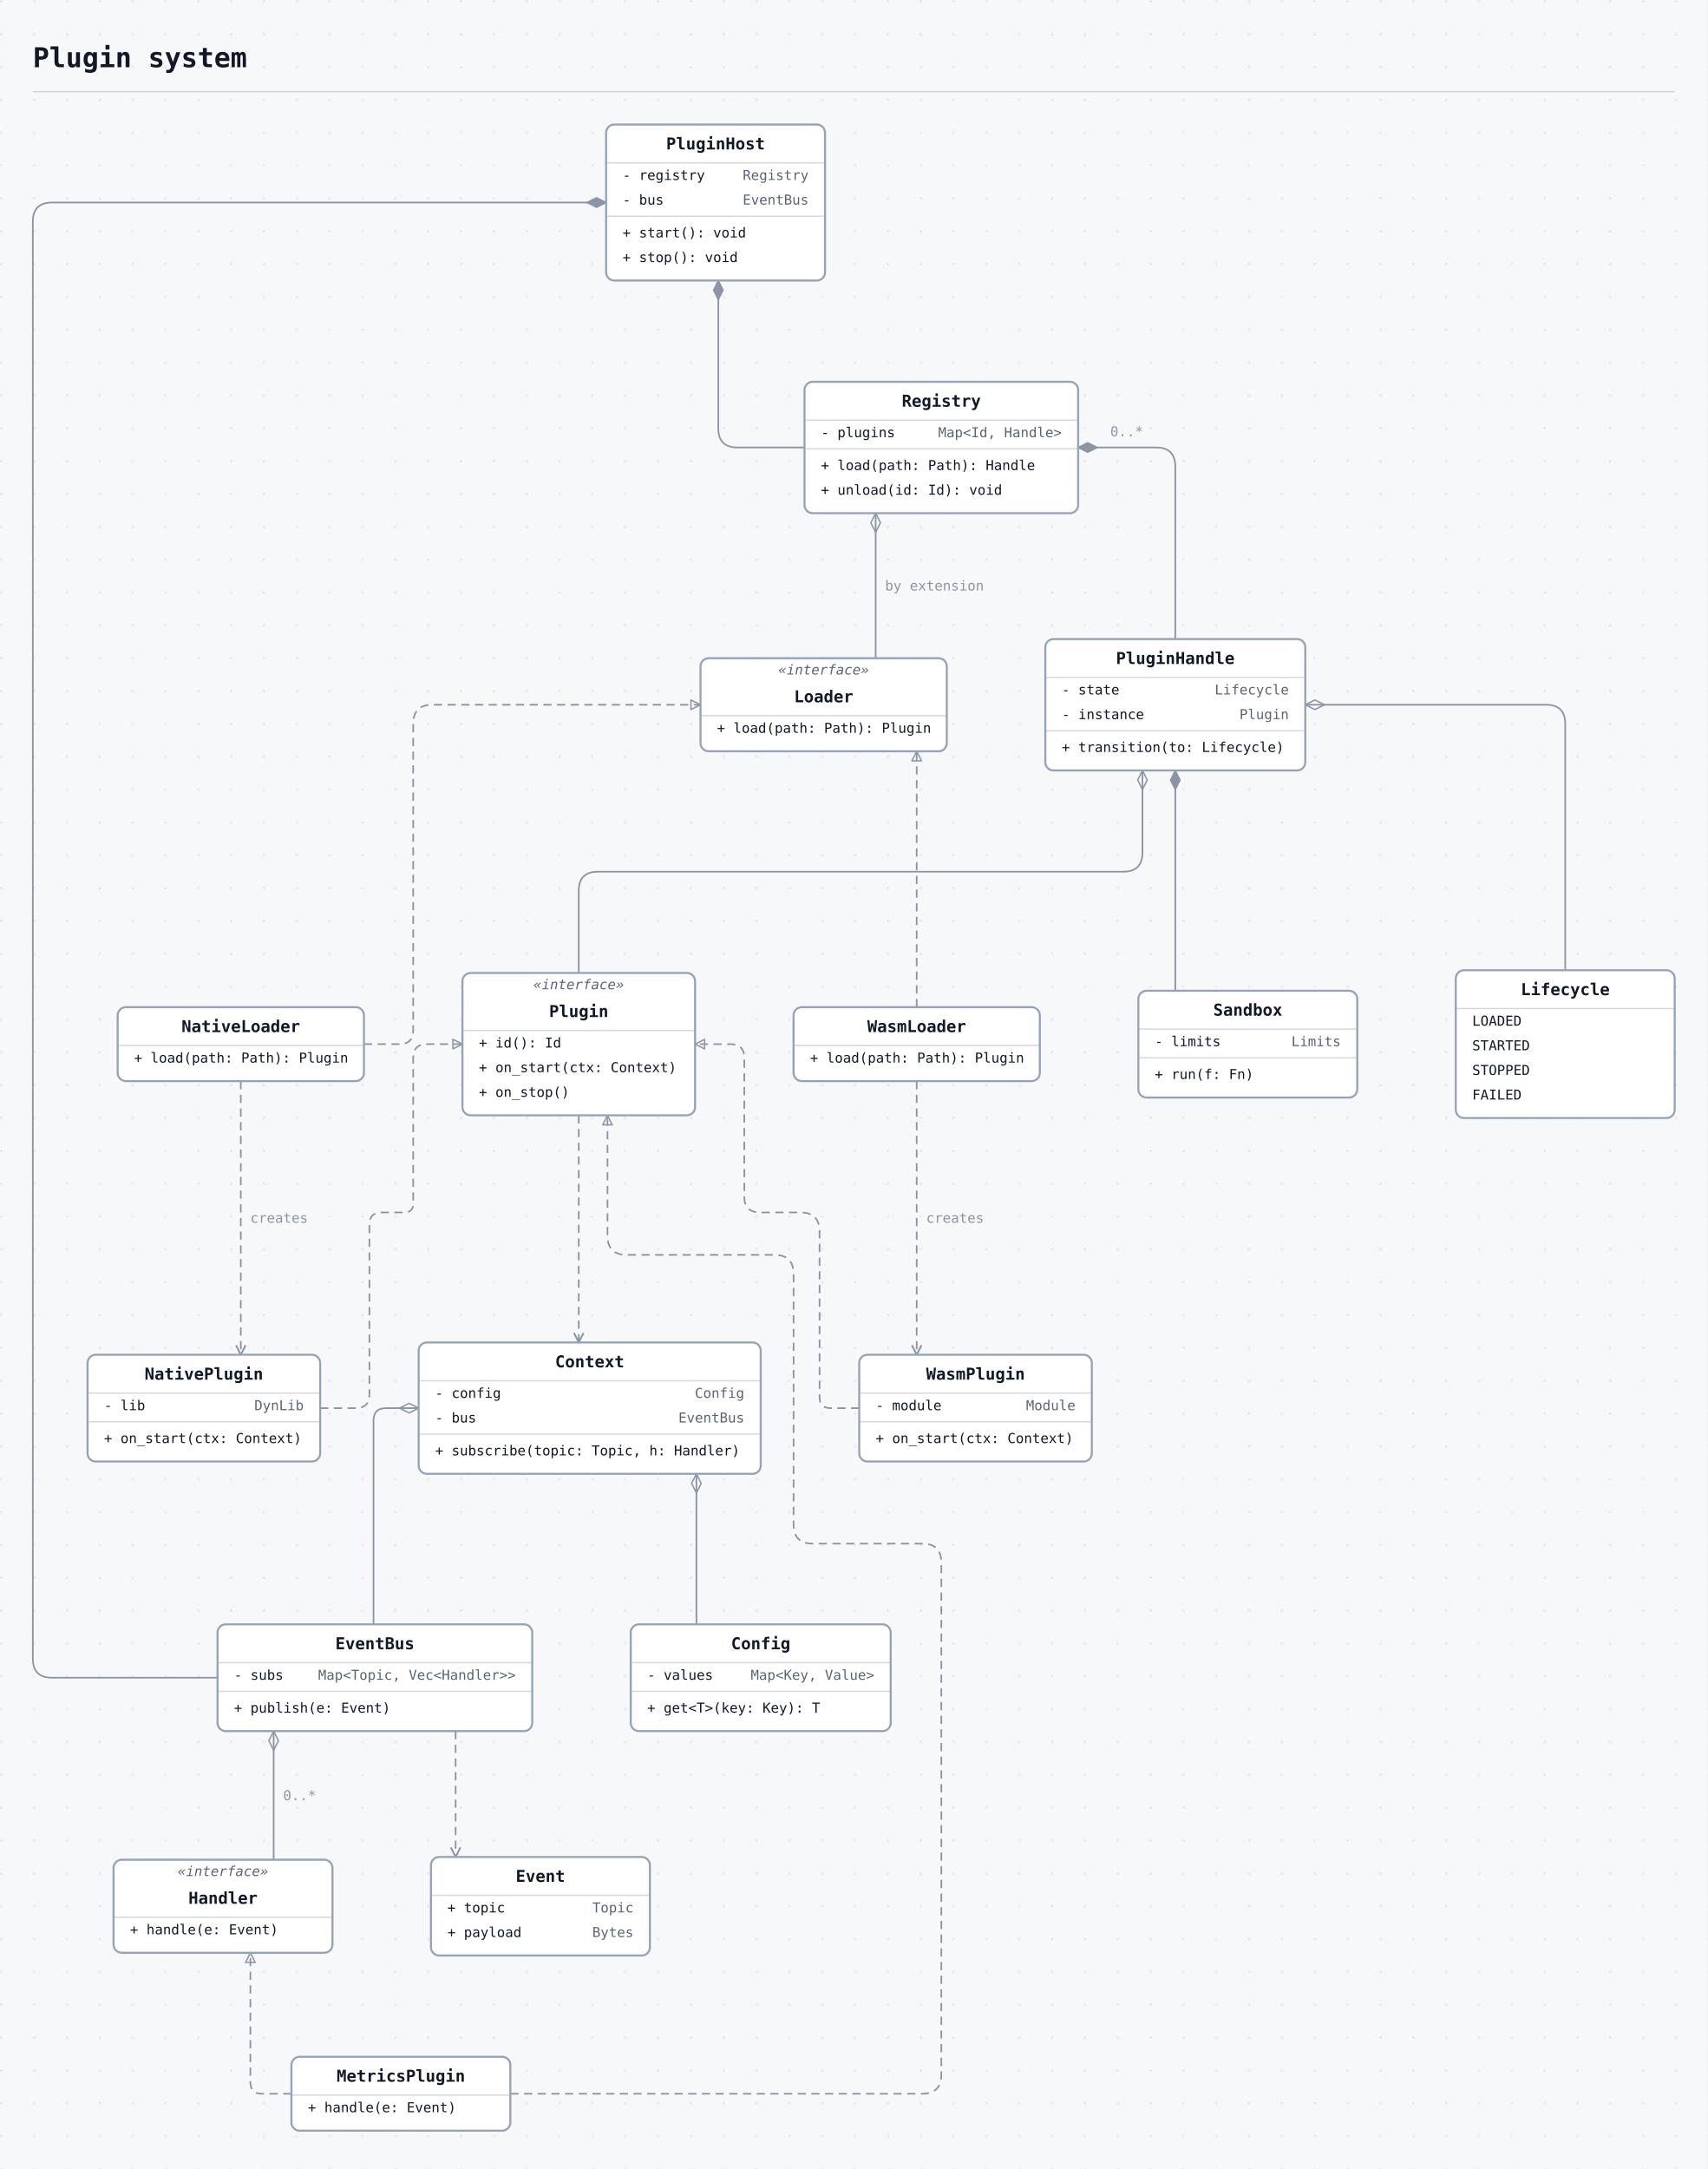
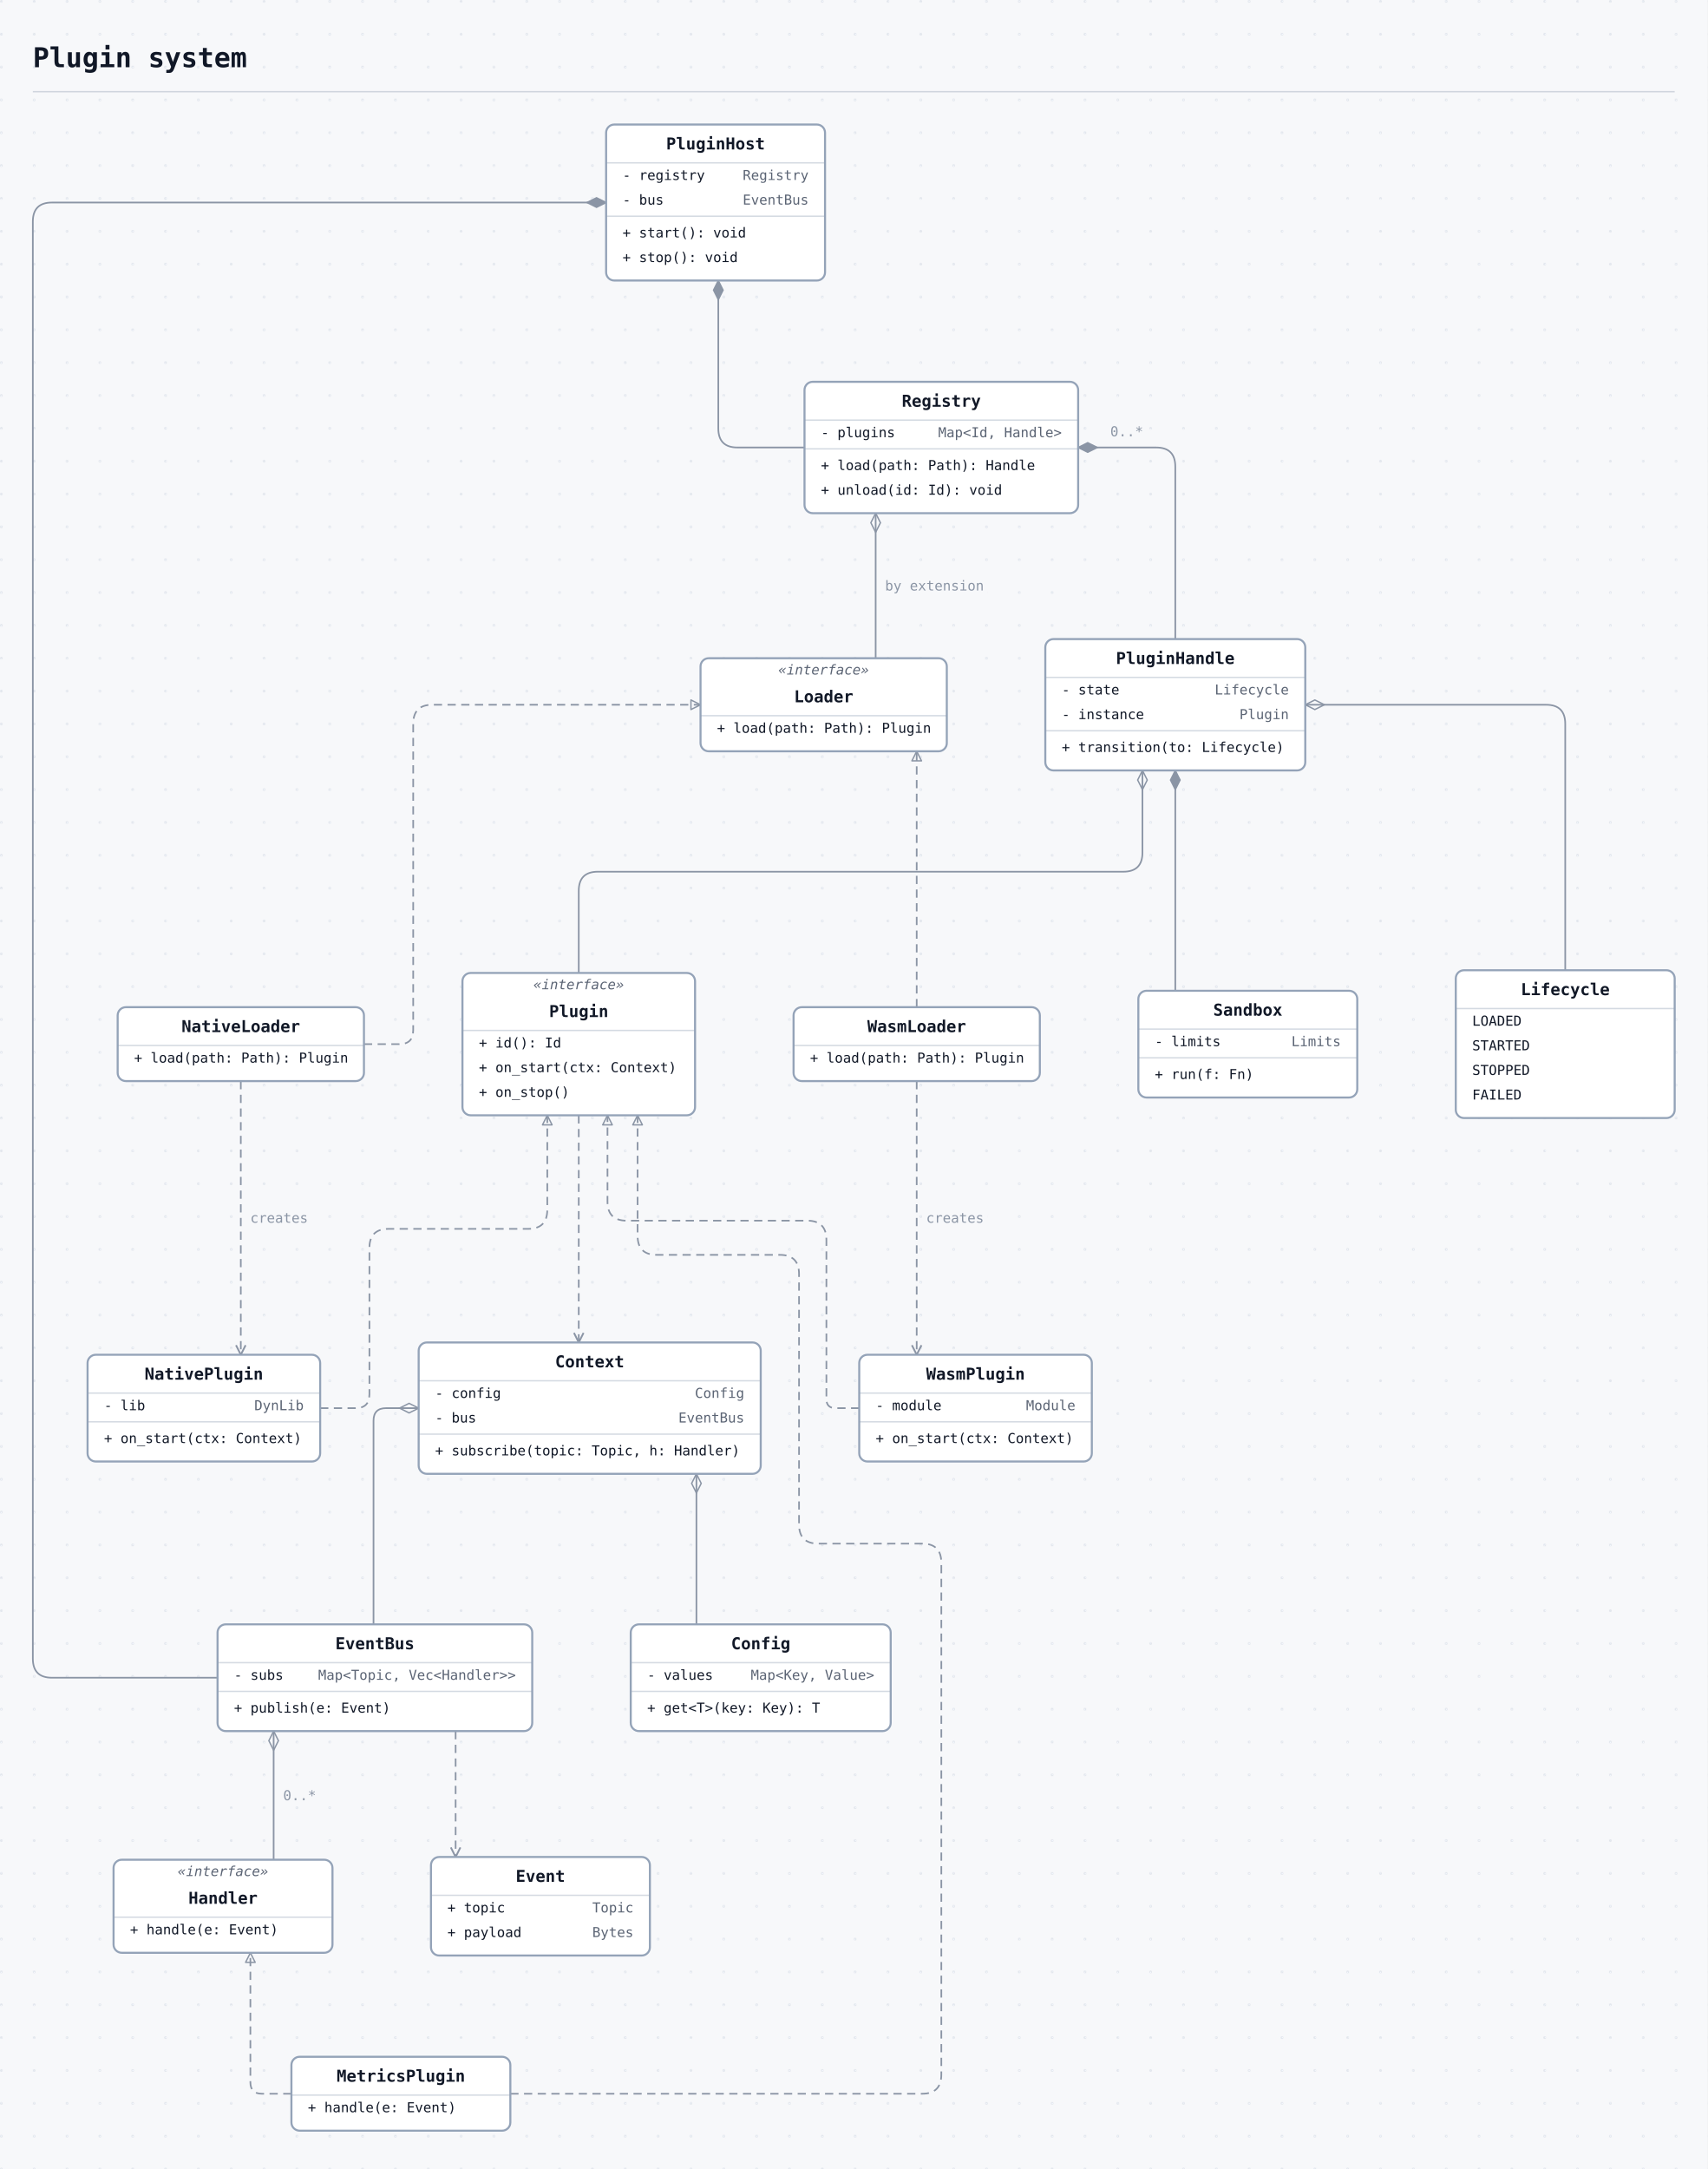
<svg xmlns="http://www.w3.org/2000/svg" version="1.1" width="1248" height="1585" viewBox="0 0 1248 1585" font-family="JetBrains Mono, ui-monospace, SFMono-Regular, Menlo, Consolas, monospace">
  <defs>
    <pattern id="canvas-grid" width="24" height="24" patternUnits="userSpaceOnUse">
      <circle cx="1" cy="1" r="1" fill="#e3e7ed" />
    </pattern>
    <marker id="marker-uml-triangle-3" viewBox="-1 -1 9 9" refX="7" refY="3.5" markerWidth="9" markerHeight="9" markerUnits="userSpaceOnUse" orient="auto-start-reverse">
      <path d="M0 0 L7 3.5 L0 7 Z" fill="none" stroke="#8b95a5" stroke-width="1" stroke-linejoin="round" />
    </marker>
    <marker id="marker-diamond-1" viewBox="-1 -1 16 9" refX="14" refY="3.5" markerWidth="16" markerHeight="9" markerUnits="userSpaceOnUse" orient="auto-start-reverse">
      <path d="M0 3.5 L7 0 L14 3.5 L7 7 Z" fill="none" stroke="#8b95a5" stroke-width="1" />
    </marker>
    <marker id="marker-diamond-0" viewBox="-1 -1 16 9" refX="14" refY="3.5" markerWidth="16" markerHeight="9" markerUnits="userSpaceOnUse" orient="auto-start-reverse">
      <path d="M0 3.5 L7 0 L14 3.5 L7 7 Z" fill="#8b95a5" stroke="#8b95a5" stroke-width="1" />
    </marker>
    <marker id="marker-open-2" viewBox="-1 -1 9 9" refX="7" refY="3.5" markerWidth="9" markerHeight="9" markerUnits="userSpaceOnUse" orient="auto-start-reverse">
      <path d="M0 0 L7 3.5 L0 7" fill="none" stroke="#8b95a5" stroke-width="1.3" stroke-linejoin="round" />
    </marker>
  </defs>
  <rect width="100%" height="100%" fill="#f7f8fa" />
  <rect width="100%" height="100%" fill="url(#canvas-grid)" />
  <text x="24.0" y="49.1" text-anchor="start" font-size="20" font-weight="bold" fill="#111827">Plugin system</text>
  <path d="M 525.0 205.0 L 525.0 313.0 Q 525.0 327.0 539.0 327.0 L 588.0 327.0" fill="none" stroke="#8b95a5" stroke-width="1.2" marker-start="url(#marker-diamond-0)" />
  <path d="M 443.0 148.0 L 38.0 148.0 Q 24.0 148.0 24.0 162.0 L 24.0 1212.0 Q 24.0 1226.0 38.0 1226.0 L 159.0 1226.0" fill="none" stroke="#8b95a5" stroke-width="1.2" marker-start="url(#marker-diamond-0)" />
  <path d="M 788.0 327.0 L 845.0 327.0 Q 859.0 327.0 859.0 341.0 L 859.0 467.0" fill="none" stroke="#8b95a5" stroke-width="1.2" marker-start="url(#marker-diamond-0)" />
  <path d="M 640.0 375.0 L 640.0 481.0" fill="none" stroke="#8b95a5" stroke-width="1.2" marker-start="url(#marker-diamond-1)" />
  <path d="M 954.0 515.0 L 1130.0 515.0 Q 1144.0 515.0 1144.0 529.0 L 1144.0 709.0" fill="none" stroke="#8b95a5" stroke-width="1.2" marker-start="url(#marker-diamond-1)" />
  <path d="M 835.0 563.0 L 835.0 623.0 Q 835.0 637.0 821.0 637.0 L 437.0 637.0 Q 423.0 637.0 423.0 651.0 L 423.0 711.0" fill="none" stroke="#8b95a5" stroke-width="1.2" marker-start="url(#marker-diamond-1)" />
  <path d="M 859.0 563.0 L 859.0 724.0" fill="none" stroke="#8b95a5" stroke-width="1.2" marker-start="url(#marker-diamond-0)" />
  <path d="M 423.0 815.0 L 423.0 981.0" fill="none" stroke="#8b95a5" stroke-width="1.2" stroke-dasharray="6 4" marker-end="url(#marker-open-2)" />
  <path d="M 509.0 1077.0 L 509.0 1187.0" fill="none" stroke="#8b95a5" stroke-width="1.2" marker-start="url(#marker-diamond-1)" />
  <path d="M 306.0 1029.0 L 282.2 1029.0 Q 273.0 1029.0 273.0 1038.2 L 273.0 1187.0" fill="none" stroke="#8b95a5" stroke-width="1.2" marker-start="url(#marker-diamond-1)" />
  <path d="M 200.0 1265.0 L 200.0 1359.0" fill="none" stroke="#8b95a5" stroke-width="1.2" marker-start="url(#marker-diamond-1)" />
  <path d="M 333.0 1265.0 L 333.0 1357.0" fill="none" stroke="#8b95a5" stroke-width="1.2" stroke-dasharray="6 4" marker-end="url(#marker-open-2)" />
-   <path d="M 628.0 1029.0 L 607.1 1029.0 Q 599.0 1029.0 599.0 1020.9 L 599.0 900.0 Q 599.0 886.0 585.0 886.0 L 555.5 886.0 Q 544.0 886.0 544.0 874.5 L 544.0 773.1 Q 544.0 763.0 533.9 763.0 L 508.0 763.0" fill="none" stroke="#8b95a5" stroke-width="1.2" stroke-dasharray="6 4" marker-end="url(#marker-uml-triangle-3)" />
-   <path d="M 234.0 1029.0 L 259.9 1029.0 Q 270.0 1029.0 270.0 1018.9 L 270.0 895.0 Q 270.0 886.0 279.0 886.0 L 295.5 886.0 Q 302.0 886.0 302.0 879.5 L 302.0 773.1 Q 302.0 763.0 312.1 763.0 L 338.0 763.0" fill="none" stroke="#8b95a5" stroke-width="1.2" stroke-dasharray="6 4" marker-end="url(#marker-uml-triangle-3)" />
-   <path d="M 373.0 1530.0 L 674.0 1530.0 Q 688.0 1530.0 688.0 1516.0 L 688.0 1142.0 Q 688.0 1128.0 674.0 1128.0 L 594.0 1128.0 Q 580.0 1128.0 580.0 1114.0 L 580.0 931.0 Q 580.0 917.0 566.0 917.0 L 458.0 917.0 Q 444.0 917.0 444.0 903.0 L 444.0 815.0" fill="none" stroke="#8b95a5" stroke-width="1.2" stroke-dasharray="6 4" marker-end="url(#marker-uml-triangle-3)" />
+   <path d="M 628.0 1029.0 L 610.7 1029.0 Q 604.0 1029.0 604.0 1022.3 L 604.0 906.0 Q 604.0 892.0 590.0 892.0 L 458.0 892.0 Q 444.0 892.0 444.0 878.0 L 444.0 815.0" fill="none" stroke="#8b95a5" stroke-width="1.2" stroke-dasharray="6 4" marker-end="url(#marker-uml-triangle-3)" />
+   <path d="M 234.0 1029.0 L 259.9 1029.0 Q 270.0 1029.0 270.0 1018.9 L 270.0 912.0 Q 270.0 898.0 284.0 898.0 L 386.0 898.0 Q 400.0 898.0 400.0 884.0 L 400.0 815.0" fill="none" stroke="#8b95a5" stroke-width="1.2" stroke-dasharray="6 4" marker-end="url(#marker-uml-triangle-3)" />
+   <path d="M 373.0 1530.0 L 674.0 1530.0 Q 688.0 1530.0 688.0 1516.0 L 688.0 1142.0 Q 688.0 1128.0 674.0 1128.0 L 598.0 1128.0 Q 584.0 1128.0 584.0 1114.0 L 584.0 931.0 Q 584.0 917.0 570.0 917.0 L 480.0 917.0 Q 466.0 917.0 466.0 903.0 L 466.0 815.0" fill="none" stroke="#8b95a5" stroke-width="1.2" stroke-dasharray="6 4" marker-end="url(#marker-uml-triangle-3)" />
  <path d="M 213.0 1530.0 L 191.4 1530.0 Q 183.0 1530.0 183.0 1521.6 L 183.0 1427.0" fill="none" stroke="#8b95a5" stroke-width="1.2" stroke-dasharray="6 4" marker-end="url(#marker-uml-triangle-3)" />
  <path d="M 670.0 736.0 L 670.0 549.0" fill="none" stroke="#8b95a5" stroke-width="1.2" stroke-dasharray="6 4" marker-end="url(#marker-uml-triangle-3)" />
  <path d="M 266.0 763.0 L 291.9 763.0 Q 302.0 763.0 302.0 752.9 L 302.0 529.0 Q 302.0 515.0 316.0 515.0 L 512.0 515.0" fill="none" stroke="#8b95a5" stroke-width="1.2" stroke-dasharray="6 4" marker-end="url(#marker-uml-triangle-3)" />
  <path d="M 670.0 790.0 L 670.0 990.0" fill="none" stroke="#8b95a5" stroke-width="1.2" stroke-dasharray="6 4" marker-end="url(#marker-open-2)" />
  <path d="M 176.0 790.0 L 176.0 990.0" fill="none" stroke="#8b95a5" stroke-width="1.2" stroke-dasharray="6 4" marker-end="url(#marker-open-2)" />
  <rect fill="#ffffff" fill-opacity="1.000" stroke="#94a3b8" stroke-width="1.5" x="443.0" y="91.0" width="160.0" height="114.0" rx="6.0" />
  <text x="523.0" y="109.2" text-anchor="middle" font-size="12" font-weight="bold" fill="#111827">PluginHost</text>
  <line x1="443.0" y1="119.0" x2="603.0" y2="119.0" stroke="#94a3b8" stroke-opacity="0.4" />
  <text x="455.0" y="131.5" text-anchor="start" font-family="JetBrains Mono, ui-monospace, Menlo, monospace" font-size="10" fill="#111827">- registry</text>
  <text x="591.0" y="131.5" text-anchor="end" font-family="JetBrains Mono, ui-monospace, Menlo, monospace" font-size="10" fill="#5b6474">Registry</text>
  <text x="455.0" y="149.5" text-anchor="start" font-family="JetBrains Mono, ui-monospace, Menlo, monospace" font-size="10" fill="#111827">- bus</text>
  <text x="591.0" y="149.5" text-anchor="end" font-family="JetBrains Mono, ui-monospace, Menlo, monospace" font-size="10" fill="#5b6474">EventBus</text>
  <line x1="443.0" y1="158.0" x2="603.0" y2="158.0" stroke="#94a3b8" stroke-opacity="0.4" />
  <text x="455.0" y="173.5" text-anchor="start" font-family="JetBrains Mono, ui-monospace, Menlo, monospace" font-size="10" fill="#111827">+ start(): void</text>
  <text x="455.0" y="191.5" text-anchor="start" font-family="JetBrains Mono, ui-monospace, Menlo, monospace" font-size="10" fill="#111827">+ stop(): void</text>
  <rect fill="#ffffff" fill-opacity="1.000" stroke="#94a3b8" stroke-width="1.5" x="588.0" y="279.0" width="200.0" height="96.0" rx="6.0" />
  <text x="688.0" y="297.2" text-anchor="middle" font-size="12" font-weight="bold" fill="#111827">Registry</text>
  <line x1="588.0" y1="307.0" x2="788.0" y2="307.0" stroke="#94a3b8" stroke-opacity="0.4" />
  <text x="600.0" y="319.5" text-anchor="start" font-family="JetBrains Mono, ui-monospace, Menlo, monospace" font-size="10" fill="#111827">- plugins</text>
  <text x="776.0" y="319.5" text-anchor="end" font-family="JetBrains Mono, ui-monospace, Menlo, monospace" font-size="10" fill="#5b6474">Map&lt;Id, Handle&gt;</text>
  <line x1="588.0" y1="328.0" x2="788.0" y2="328.0" stroke="#94a3b8" stroke-opacity="0.4" />
  <text x="600.0" y="343.5" text-anchor="start" font-family="JetBrains Mono, ui-monospace, Menlo, monospace" font-size="10" fill="#111827">+ load(path: Path): Handle</text>
  <text x="600.0" y="361.5" text-anchor="start" font-family="JetBrains Mono, ui-monospace, Menlo, monospace" font-size="10" fill="#111827">+ unload(id: Id): void</text>
  <rect fill="#ffffff" fill-opacity="1.000" stroke="#94a3b8" stroke-width="1.5" x="764.0" y="467.0" width="190.0" height="96.0" rx="6.0" />
  <text x="859.0" y="485.2" text-anchor="middle" font-size="12" font-weight="bold" fill="#111827">PluginHandle</text>
  <line x1="764.0" y1="495.0" x2="954.0" y2="495.0" stroke="#94a3b8" stroke-opacity="0.4" />
  <text x="776.0" y="507.5" text-anchor="start" font-family="JetBrains Mono, ui-monospace, Menlo, monospace" font-size="10" fill="#111827">- state</text>
  <text x="942.0" y="507.5" text-anchor="end" font-family="JetBrains Mono, ui-monospace, Menlo, monospace" font-size="10" fill="#5b6474">Lifecycle</text>
  <text x="776.0" y="525.5" text-anchor="start" font-family="JetBrains Mono, ui-monospace, Menlo, monospace" font-size="10" fill="#111827">- instance</text>
  <text x="942.0" y="525.5" text-anchor="end" font-family="JetBrains Mono, ui-monospace, Menlo, monospace" font-size="10" fill="#5b6474">Plugin</text>
  <line x1="764.0" y1="534.0" x2="954.0" y2="534.0" stroke="#94a3b8" stroke-opacity="0.4" />
  <text x="776.0" y="549.5" text-anchor="start" font-family="JetBrains Mono, ui-monospace, Menlo, monospace" font-size="10" fill="#111827">+ transition(to: Lifecycle)</text>
  <rect fill="#ffffff" fill-opacity="1.000" stroke="#94a3b8" stroke-width="1.5" x="1064.0" y="709.0" width="160.0" height="108.0" rx="6.0" />
  <text x="1144.0" y="727.2" text-anchor="middle" font-size="12" font-weight="bold" fill="#111827">Lifecycle</text>
  <line x1="1064.0" y1="737.0" x2="1224.0" y2="737.0" stroke="#94a3b8" stroke-opacity="0.4" />
  <text x="1076.0" y="749.5" text-anchor="start" font-family="JetBrains Mono, ui-monospace, Menlo, monospace" font-size="10" fill="#111827">LOADED</text>
  <text x="1076.0" y="767.5" text-anchor="start" font-family="JetBrains Mono, ui-monospace, Menlo, monospace" font-size="10" fill="#111827">STARTED</text>
  <text x="1076.0" y="785.5" text-anchor="start" font-family="JetBrains Mono, ui-monospace, Menlo, monospace" font-size="10" fill="#111827">STOPPED</text>
  <text x="1076.0" y="803.5" text-anchor="start" font-family="JetBrains Mono, ui-monospace, Menlo, monospace" font-size="10" fill="#111827">FAILED</text>
  <rect fill="#ffffff" fill-opacity="1.000" stroke="#94a3b8" stroke-width="1.5" x="338.0" y="711.0" width="170.0" height="104.0" rx="6.0" />
  <text x="423.0" y="722.9" text-anchor="middle" font-size="10" font-style="italic" fill="#5b6474">«interface»</text>
  <text x="423.0" y="743.2" text-anchor="middle" font-size="12" font-weight="bold" fill="#111827">Plugin</text>
  <line x1="338.0" y1="753.0" x2="508.0" y2="753.0" stroke="#94a3b8" stroke-opacity="0.4" />
  <text x="350.0" y="765.5" text-anchor="start" font-family="JetBrains Mono, ui-monospace, Menlo, monospace" font-size="10" fill="#111827">+ id(): Id</text>
  <text x="350.0" y="783.5" text-anchor="start" font-family="JetBrains Mono, ui-monospace, Menlo, monospace" font-size="10" fill="#111827">+ on_start(ctx: Context)</text>
  <text x="350.0" y="801.5" text-anchor="start" font-family="JetBrains Mono, ui-monospace, Menlo, monospace" font-size="10" fill="#111827">+ on_stop()</text>
  <rect fill="#ffffff" fill-opacity="1.000" stroke="#94a3b8" stroke-width="1.5" x="306.0" y="981.0" width="250.0" height="96.0" rx="6.0" />
  <text x="431.0" y="999.2" text-anchor="middle" font-size="12" font-weight="bold" fill="#111827">Context</text>
  <line x1="306.0" y1="1009.0" x2="556.0" y2="1009.0" stroke="#94a3b8" stroke-opacity="0.4" />
  <text x="318.0" y="1021.5" text-anchor="start" font-family="JetBrains Mono, ui-monospace, Menlo, monospace" font-size="10" fill="#111827">- config</text>
  <text x="544.0" y="1021.5" text-anchor="end" font-family="JetBrains Mono, ui-monospace, Menlo, monospace" font-size="10" fill="#5b6474">Config</text>
  <text x="318.0" y="1039.5" text-anchor="start" font-family="JetBrains Mono, ui-monospace, Menlo, monospace" font-size="10" fill="#111827">- bus</text>
  <text x="544.0" y="1039.5" text-anchor="end" font-family="JetBrains Mono, ui-monospace, Menlo, monospace" font-size="10" fill="#5b6474">EventBus</text>
  <line x1="306.0" y1="1048.0" x2="556.0" y2="1048.0" stroke="#94a3b8" stroke-opacity="0.4" />
  <text x="318.0" y="1063.5" text-anchor="start" font-family="JetBrains Mono, ui-monospace, Menlo, monospace" font-size="10" fill="#111827">+ subscribe(topic: Topic, h: Handler)</text>
  <rect fill="#ffffff" fill-opacity="1.000" stroke="#94a3b8" stroke-width="1.5" x="461.0" y="1187.0" width="190.0" height="78.0" rx="6.0" />
  <text x="556.0" y="1205.2" text-anchor="middle" font-size="12" font-weight="bold" fill="#111827">Config</text>
  <line x1="461.0" y1="1215.0" x2="651.0" y2="1215.0" stroke="#94a3b8" stroke-opacity="0.4" />
  <text x="473.0" y="1227.5" text-anchor="start" font-family="JetBrains Mono, ui-monospace, Menlo, monospace" font-size="10" fill="#111827">- values</text>
  <text x="639.0" y="1227.5" text-anchor="end" font-family="JetBrains Mono, ui-monospace, Menlo, monospace" font-size="10" fill="#5b6474">Map&lt;Key, Value&gt;</text>
  <line x1="461.0" y1="1236.0" x2="651.0" y2="1236.0" stroke="#94a3b8" stroke-opacity="0.4" />
  <text x="473.0" y="1251.5" text-anchor="start" font-family="JetBrains Mono, ui-monospace, Menlo, monospace" font-size="10" fill="#111827">+ get&lt;T&gt;(key: Key): T</text>
  <rect fill="#ffffff" fill-opacity="1.000" stroke="#94a3b8" stroke-width="1.5" x="159.0" y="1187.0" width="230.0" height="78.0" rx="6.0" />
  <text x="274.0" y="1205.2" text-anchor="middle" font-size="12" font-weight="bold" fill="#111827">EventBus</text>
  <line x1="159.0" y1="1215.0" x2="389.0" y2="1215.0" stroke="#94a3b8" stroke-opacity="0.4" />
  <text x="171.0" y="1227.5" text-anchor="start" font-family="JetBrains Mono, ui-monospace, Menlo, monospace" font-size="10" fill="#111827">- subs</text>
  <text x="377.0" y="1227.5" text-anchor="end" font-family="JetBrains Mono, ui-monospace, Menlo, monospace" font-size="10" fill="#5b6474">Map&lt;Topic, Vec&lt;Handler&gt;&gt;</text>
  <line x1="159.0" y1="1236.0" x2="389.0" y2="1236.0" stroke="#94a3b8" stroke-opacity="0.4" />
  <text x="171.0" y="1251.5" text-anchor="start" font-family="JetBrains Mono, ui-monospace, Menlo, monospace" font-size="10" fill="#111827">+ publish(e: Event)</text>
  <rect fill="#ffffff" fill-opacity="1.000" stroke="#94a3b8" stroke-width="1.5" x="315.0" y="1357.0" width="160.0" height="72.0" rx="6.0" />
  <text x="395.0" y="1375.2" text-anchor="middle" font-size="12" font-weight="bold" fill="#111827">Event</text>
  <line x1="315.0" y1="1385.0" x2="475.0" y2="1385.0" stroke="#94a3b8" stroke-opacity="0.4" />
  <text x="327.0" y="1397.5" text-anchor="start" font-family="JetBrains Mono, ui-monospace, Menlo, monospace" font-size="10" fill="#111827">+ topic</text>
  <text x="463.0" y="1397.5" text-anchor="end" font-family="JetBrains Mono, ui-monospace, Menlo, monospace" font-size="10" fill="#5b6474">Topic</text>
  <text x="327.0" y="1415.5" text-anchor="start" font-family="JetBrains Mono, ui-monospace, Menlo, monospace" font-size="10" fill="#111827">+ payload</text>
  <text x="463.0" y="1415.5" text-anchor="end" font-family="JetBrains Mono, ui-monospace, Menlo, monospace" font-size="10" fill="#5b6474">Bytes</text>
  <rect fill="#ffffff" fill-opacity="1.000" stroke="#94a3b8" stroke-width="1.5" x="83.0" y="1359.0" width="160.0" height="68.0" rx="6.0" />
  <text x="163.0" y="1370.9" text-anchor="middle" font-size="10" font-style="italic" fill="#5b6474">«interface»</text>
  <text x="163.0" y="1391.2" text-anchor="middle" font-size="12" font-weight="bold" fill="#111827">Handler</text>
  <line x1="83.0" y1="1401.0" x2="243.0" y2="1401.0" stroke="#94a3b8" stroke-opacity="0.4" />
  <text x="95.0" y="1413.5" text-anchor="start" font-family="JetBrains Mono, ui-monospace, Menlo, monospace" font-size="10" fill="#111827">+ handle(e: Event)</text>
  <rect fill="#ffffff" fill-opacity="1.000" stroke="#94a3b8" stroke-width="1.5" x="832.0" y="724.0" width="160.0" height="78.0" rx="6.0" />
  <text x="912.0" y="742.2" text-anchor="middle" font-size="12" font-weight="bold" fill="#111827">Sandbox</text>
  <line x1="832.0" y1="752.0" x2="992.0" y2="752.0" stroke="#94a3b8" stroke-opacity="0.4" />
  <text x="844.0" y="764.5" text-anchor="start" font-family="JetBrains Mono, ui-monospace, Menlo, monospace" font-size="10" fill="#111827">- limits</text>
  <text x="980.0" y="764.5" text-anchor="end" font-family="JetBrains Mono, ui-monospace, Menlo, monospace" font-size="10" fill="#5b6474">Limits</text>
  <line x1="832.0" y1="773.0" x2="992.0" y2="773.0" stroke="#94a3b8" stroke-opacity="0.4" />
  <text x="844.0" y="788.5" text-anchor="start" font-family="JetBrains Mono, ui-monospace, Menlo, monospace" font-size="10" fill="#111827">+ run(f: Fn)</text>
  <rect fill="#ffffff" fill-opacity="1.000" stroke="#94a3b8" stroke-width="1.5" x="628.0" y="990.0" width="170.0" height="78.0" rx="6.0" />
  <text x="713.0" y="1008.2" text-anchor="middle" font-size="12" font-weight="bold" fill="#111827">WasmPlugin</text>
  <line x1="628.0" y1="1018.0" x2="798.0" y2="1018.0" stroke="#94a3b8" stroke-opacity="0.4" />
  <text x="640.0" y="1030.5" text-anchor="start" font-family="JetBrains Mono, ui-monospace, Menlo, monospace" font-size="10" fill="#111827">- module</text>
  <text x="786.0" y="1030.5" text-anchor="end" font-family="JetBrains Mono, ui-monospace, Menlo, monospace" font-size="10" fill="#5b6474">Module</text>
  <line x1="628.0" y1="1039.0" x2="798.0" y2="1039.0" stroke="#94a3b8" stroke-opacity="0.4" />
  <text x="640.0" y="1054.5" text-anchor="start" font-family="JetBrains Mono, ui-monospace, Menlo, monospace" font-size="10" fill="#111827">+ on_start(ctx: Context)</text>
  <rect fill="#ffffff" fill-opacity="1.000" stroke="#94a3b8" stroke-width="1.5" x="64.0" y="990.0" width="170.0" height="78.0" rx="6.0" />
  <text x="149.0" y="1008.2" text-anchor="middle" font-size="12" font-weight="bold" fill="#111827">NativePlugin</text>
  <line x1="64.0" y1="1018.0" x2="234.0" y2="1018.0" stroke="#94a3b8" stroke-opacity="0.4" />
  <text x="76.0" y="1030.5" text-anchor="start" font-family="JetBrains Mono, ui-monospace, Menlo, monospace" font-size="10" fill="#111827">- lib</text>
  <text x="222.0" y="1030.5" text-anchor="end" font-family="JetBrains Mono, ui-monospace, Menlo, monospace" font-size="10" fill="#5b6474">DynLib</text>
  <line x1="64.0" y1="1039.0" x2="234.0" y2="1039.0" stroke="#94a3b8" stroke-opacity="0.4" />
  <text x="76.0" y="1054.5" text-anchor="start" font-family="JetBrains Mono, ui-monospace, Menlo, monospace" font-size="10" fill="#111827">+ on_start(ctx: Context)</text>
  <rect fill="#ffffff" fill-opacity="1.000" stroke="#94a3b8" stroke-width="1.5" x="213.0" y="1503.0" width="160.0" height="54.0" rx="6.0" />
  <text x="293.0" y="1521.2" text-anchor="middle" font-size="12" font-weight="bold" fill="#111827">MetricsPlugin</text>
  <line x1="213.0" y1="1531.0" x2="373.0" y2="1531.0" stroke="#94a3b8" stroke-opacity="0.4" />
  <text x="225.0" y="1543.5" text-anchor="start" font-family="JetBrains Mono, ui-monospace, Menlo, monospace" font-size="10" fill="#111827">+ handle(e: Event)</text>
  <rect fill="#ffffff" fill-opacity="1.000" stroke="#94a3b8" stroke-width="1.5" x="512.0" y="481.0" width="180.0" height="68.0" rx="6.0" />
  <text x="602.0" y="492.9" text-anchor="middle" font-size="10" font-style="italic" fill="#5b6474">«interface»</text>
  <text x="602.0" y="513.2" text-anchor="middle" font-size="12" font-weight="bold" fill="#111827">Loader</text>
  <line x1="512.0" y1="523.0" x2="692.0" y2="523.0" stroke="#94a3b8" stroke-opacity="0.4" />
  <text x="524.0" y="535.5" text-anchor="start" font-family="JetBrains Mono, ui-monospace, Menlo, monospace" font-size="10" fill="#111827">+ load(path: Path): Plugin</text>
  <rect fill="#ffffff" fill-opacity="1.000" stroke="#94a3b8" stroke-width="1.5" x="580.0" y="736.0" width="180.0" height="54.0" rx="6.0" />
  <text x="670.0" y="754.2" text-anchor="middle" font-size="12" font-weight="bold" fill="#111827">WasmLoader</text>
  <line x1="580.0" y1="764.0" x2="760.0" y2="764.0" stroke="#94a3b8" stroke-opacity="0.4" />
  <text x="592.0" y="776.5" text-anchor="start" font-family="JetBrains Mono, ui-monospace, Menlo, monospace" font-size="10" fill="#111827">+ load(path: Path): Plugin</text>
  <rect fill="#ffffff" fill-opacity="1.000" stroke="#94a3b8" stroke-width="1.5" x="86.0" y="736.0" width="180.0" height="54.0" rx="6.0" />
  <text x="176.0" y="754.2" text-anchor="middle" font-size="12" font-weight="bold" fill="#111827">NativeLoader</text>
  <line x1="86.0" y1="764.0" x2="266.0" y2="764.0" stroke="#94a3b8" stroke-opacity="0.4" />
  <text x="98.0" y="776.5" text-anchor="start" font-family="JetBrains Mono, ui-monospace, Menlo, monospace" font-size="10" fill="#111827">+ load(path: Path): Plugin</text>
  <rect x="808.5" y="307.5" width="30.0" height="15.5" rx="2" fill="#f7f8fa" />
  <text x="823.5" y="318.8" text-anchor="middle" font-size="10" fill="#8b95a5">0..*</text>
  <rect x="644.0" y="420.2" width="78.0" height="15.5" rx="2" fill="#f7f8fa" />
  <text x="683.0" y="431.5" text-anchor="middle" font-size="10" fill="#8b95a5">by extension</text>
  <rect x="204.0" y="1304.2" width="30.0" height="15.5" rx="2" fill="#f7f8fa" />
  <text x="219.0" y="1315.5" text-anchor="middle" font-size="10" fill="#8b95a5">0..*</text>
  <rect x="674.0" y="882.2" width="48.0" height="15.5" rx="2" fill="#f7f8fa" />
  <text x="698.0" y="893.5" text-anchor="middle" font-size="10" fill="#8b95a5">creates</text>
  <rect x="180.0" y="882.2" width="48.0" height="15.5" rx="2" fill="#f7f8fa" />
  <text x="204.0" y="893.5" text-anchor="middle" font-size="10" fill="#8b95a5">creates</text>
  <line x1="24.0" y1="67.0" x2="1224.0" y2="67.0" stroke="#d0d5de" stroke-width="1" />
</svg>
